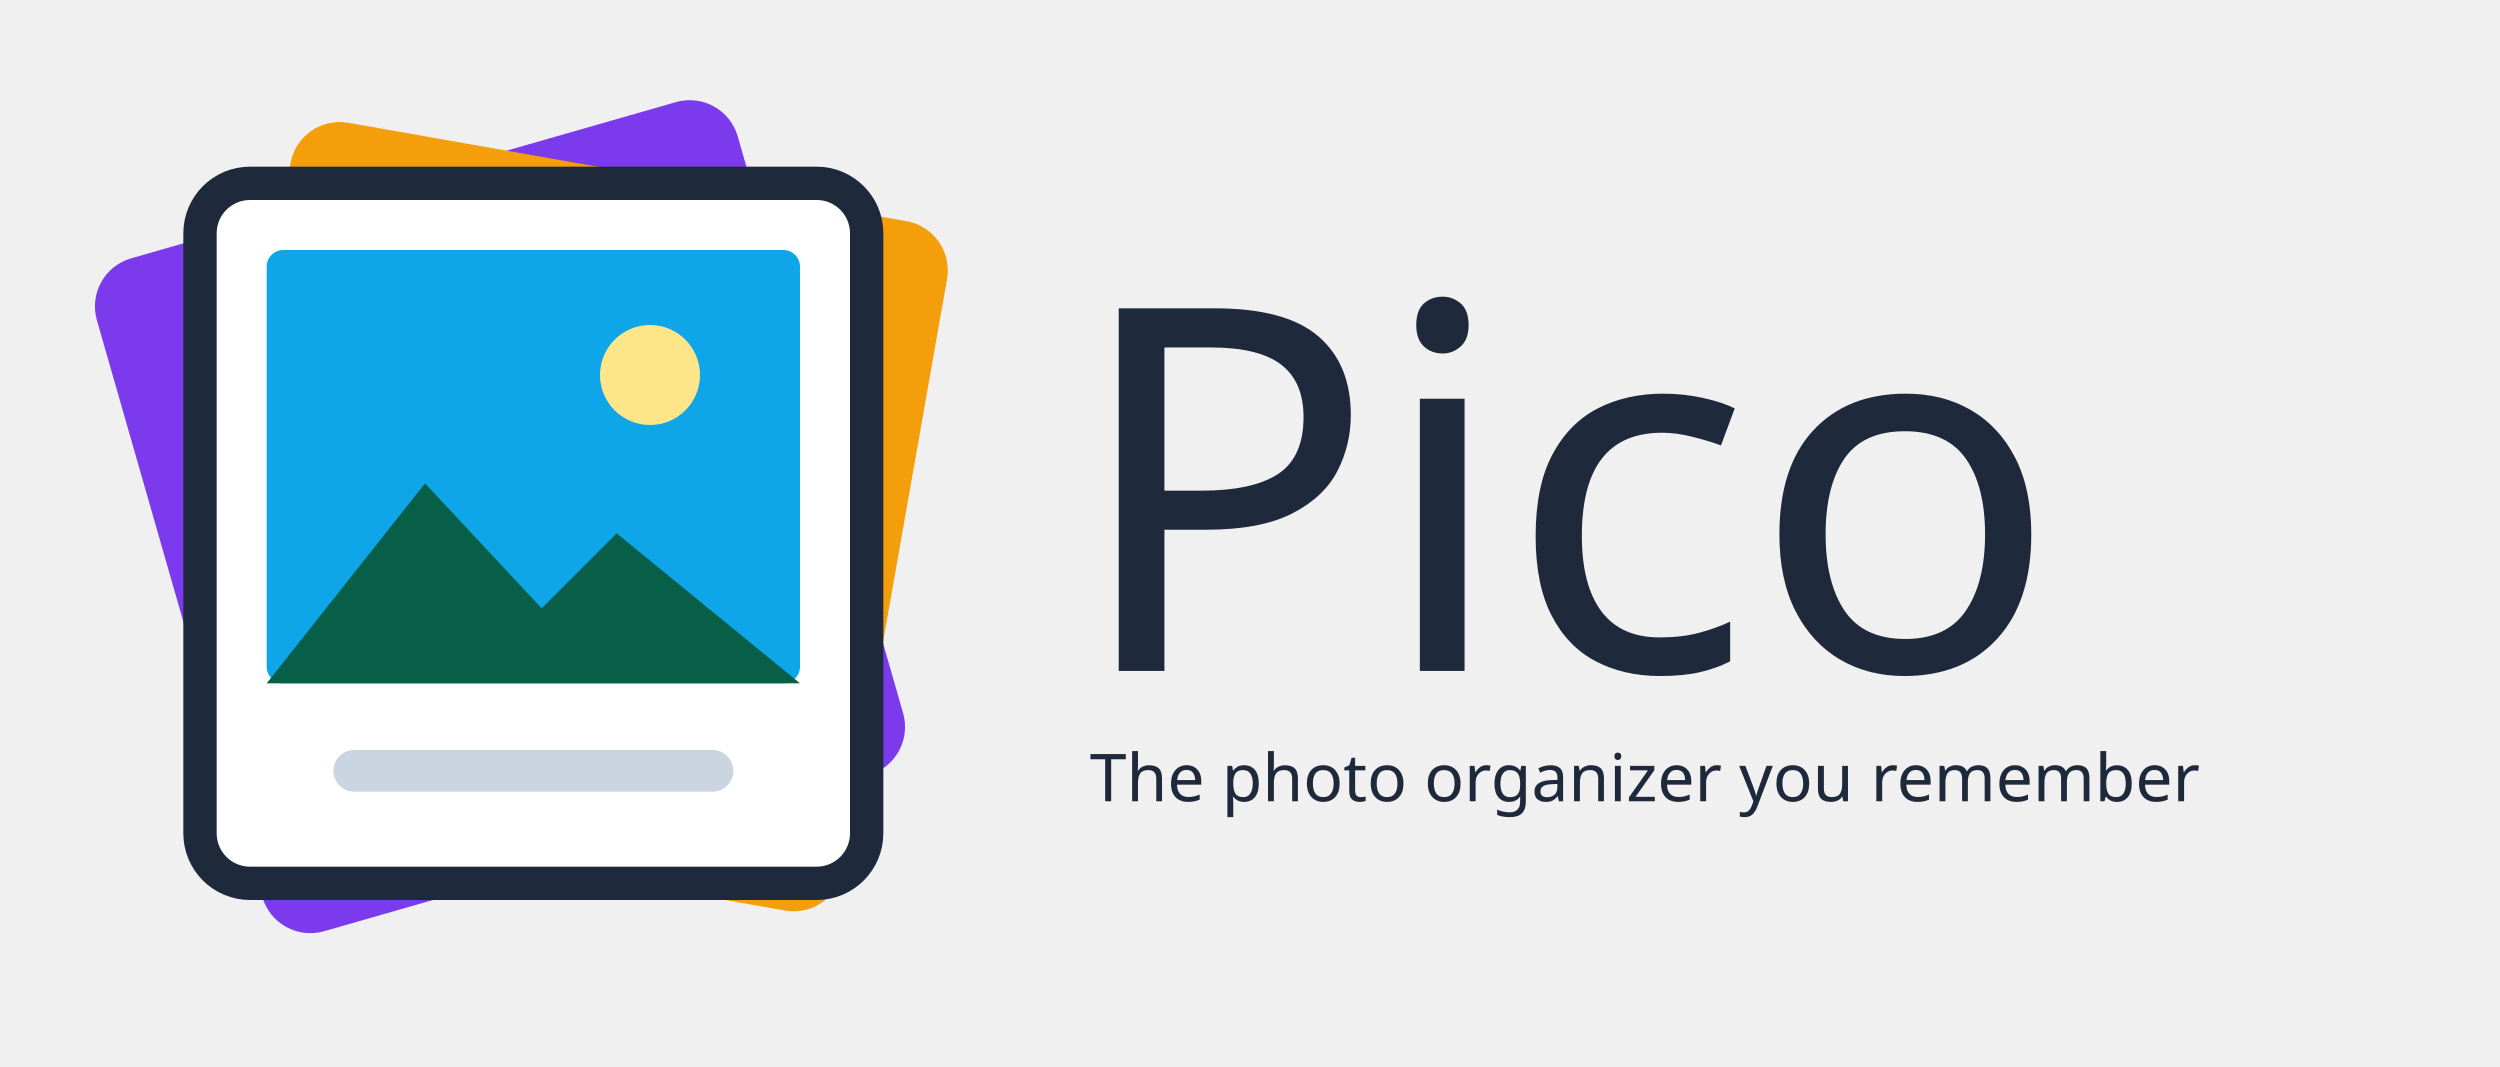
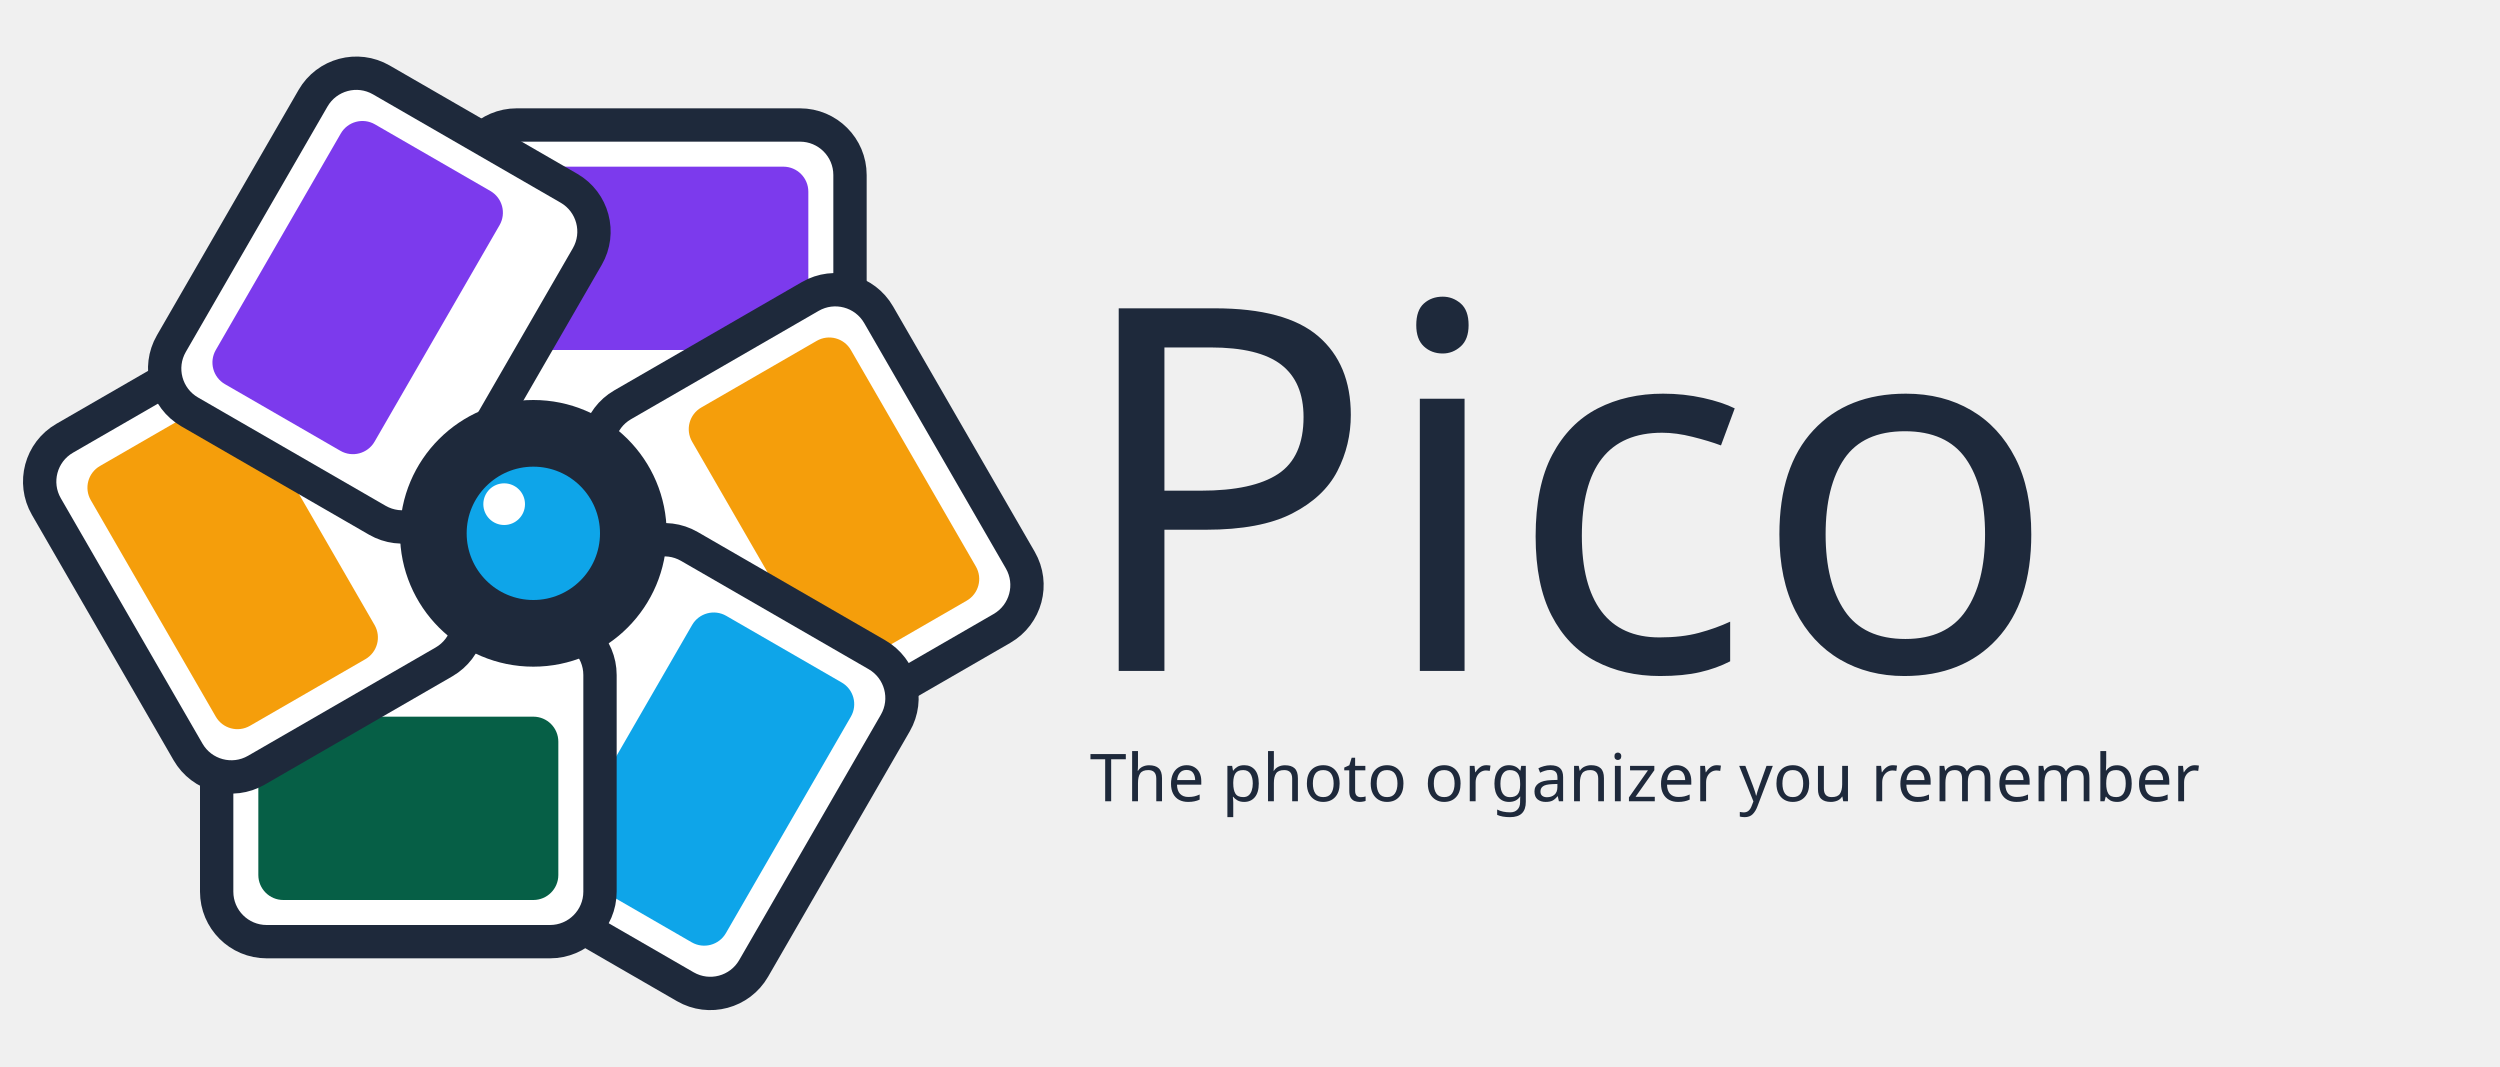
<svg xmlns="http://www.w3.org/2000/svg" viewBox="0 0 600 256" width="600" height="256" version="1.1" id="svg5">
  <defs id="defs5" />
-   <rect x="1.172" y="68.273" width="160" height="168" rx="12" fill="#7c3aed" transform="rotate(-16)" id="rect1" />
-   <rect x="75.466" y="14.5" width="160" height="168" rx="12" fill="#f59e0b" transform="rotate(10)" id="rect2" />
-   <rect x="48" y="44" width="160" height="168" rx="12" fill="#ffffff" stroke="#1e293b" stroke-width="8" id="rect3" />
-   <rect x="64" y="60" width="128" height="104" rx="4" fill="#0ea5e9" id="rect4" />
-   <circle cx="156" cy="90" r="12" fill="#fde68a" id="circle4" />
-   <path d="m 64,164 38,-48 28,30 18,-18 44,36 z" fill="#065f46" id="path4" />
-   <rect x="80" y="180" width="96" height="10" rx="5" fill="#cbd5e1" id="rect5" />
+   <g transform="rotate(0 128 128)">
+     <rect x="112" y="30" width="92" height="76" rx="12" fill="#ffffff" stroke="#1e293b" stroke-width="8" stroke-linejoin="round" />
+     <rect x="122" y="40" width="72" height="44" rx="6" fill="#7c3aed" />
+   </g>
+   <g transform="rotate(60 128 128)">
+     <rect x="112" y="30" width="92" height="76" rx="12" fill="#ffffff" stroke="#1e293b" stroke-width="8" stroke-linejoin="round" />
+     <rect x="122" y="40" width="72" height="44" rx="6" fill="#f59e0b" />
+   </g>
+   <g transform="rotate(120 128 128)">
+     <rect x="112" y="30" width="92" height="76" rx="12" fill="#ffffff" stroke="#1e293b" stroke-width="8" stroke-linejoin="round" />
+     <rect x="122" y="40" width="72" height="44" rx="6" fill="#0ea5e9" />
+   </g>
+   <g transform="rotate(180 128 128)">
+     <rect x="112" y="30" width="92" height="76" rx="12" fill="#ffffff" stroke="#1e293b" stroke-width="8" stroke-linejoin="round" />
+     <rect x="122" y="40" width="72" height="44" rx="6" fill="#065f46" />
+   </g>
+   <g transform="rotate(240 128 128)">
+     <rect x="112" y="30" width="92" height="76" rx="12" fill="#ffffff" stroke="#1e293b" stroke-width="8" stroke-linejoin="round" />
+     <rect x="122" y="40" width="72" height="44" rx="6" fill="#f59e0b" />
+   </g>
+   <g transform="rotate(300 128 128)">
+     <rect x="112" y="30" width="92" height="76" rx="12" fill="#ffffff" stroke="#1e293b" stroke-width="8" stroke-linejoin="round" />
+     <rect x="122" y="40" width="72" height="44" rx="6" fill="#7c3aed" />
+   </g>
+   <circle cx="128" cy="128" r="32" fill="#1e293b" />
+   <circle cx="128" cy="128" r="16" fill="#0ea5e9" />
+   <circle cx="121" cy="121" r="5" fill="#ffffff" />
  <text xml:space="preserve" style="font-size:121.883px;line-height:0;font-family:sans-serif;letter-spacing:0px;word-spacing:0px;stroke-width:3.047;fill:#1e293b;fill-opacity:1;stroke:none" x="256.663" y="161.028" id="text5">
    <tspan id="tspan5" x="256.663" y="161.028" style="font-style:normal;font-variant:normal;font-weight:normal;font-stretch:normal;font-family:'Kamerik 105';-inkscape-font-specification:'Kamerik 105, ';stroke-width:3.047;fill:#1e293b;fill-opacity:1;stroke:none">Pico</tspan>
  </text>
  <text xml:space="preserve" style="font-size:15.854px;line-height:1;font-family:sans-serif;letter-spacing:0px;word-spacing:0px;stroke-width:0.396;fill:#1e293b;fill-opacity:1" x="261.553" y="192.305" id="text6">
    <tspan x="261.553" y="192.305" style="font-style:normal;font-variant:normal;font-weight:normal;font-stretch:normal;line-height:1;font-family:'Kamerik 105';-inkscape-font-specification:'Kamerik 105, ';stroke-width:0.396;fill:#1e293b;fill-opacity:1" id="tspan7">The photo organizer you remember</tspan>
  </text>
</svg>
